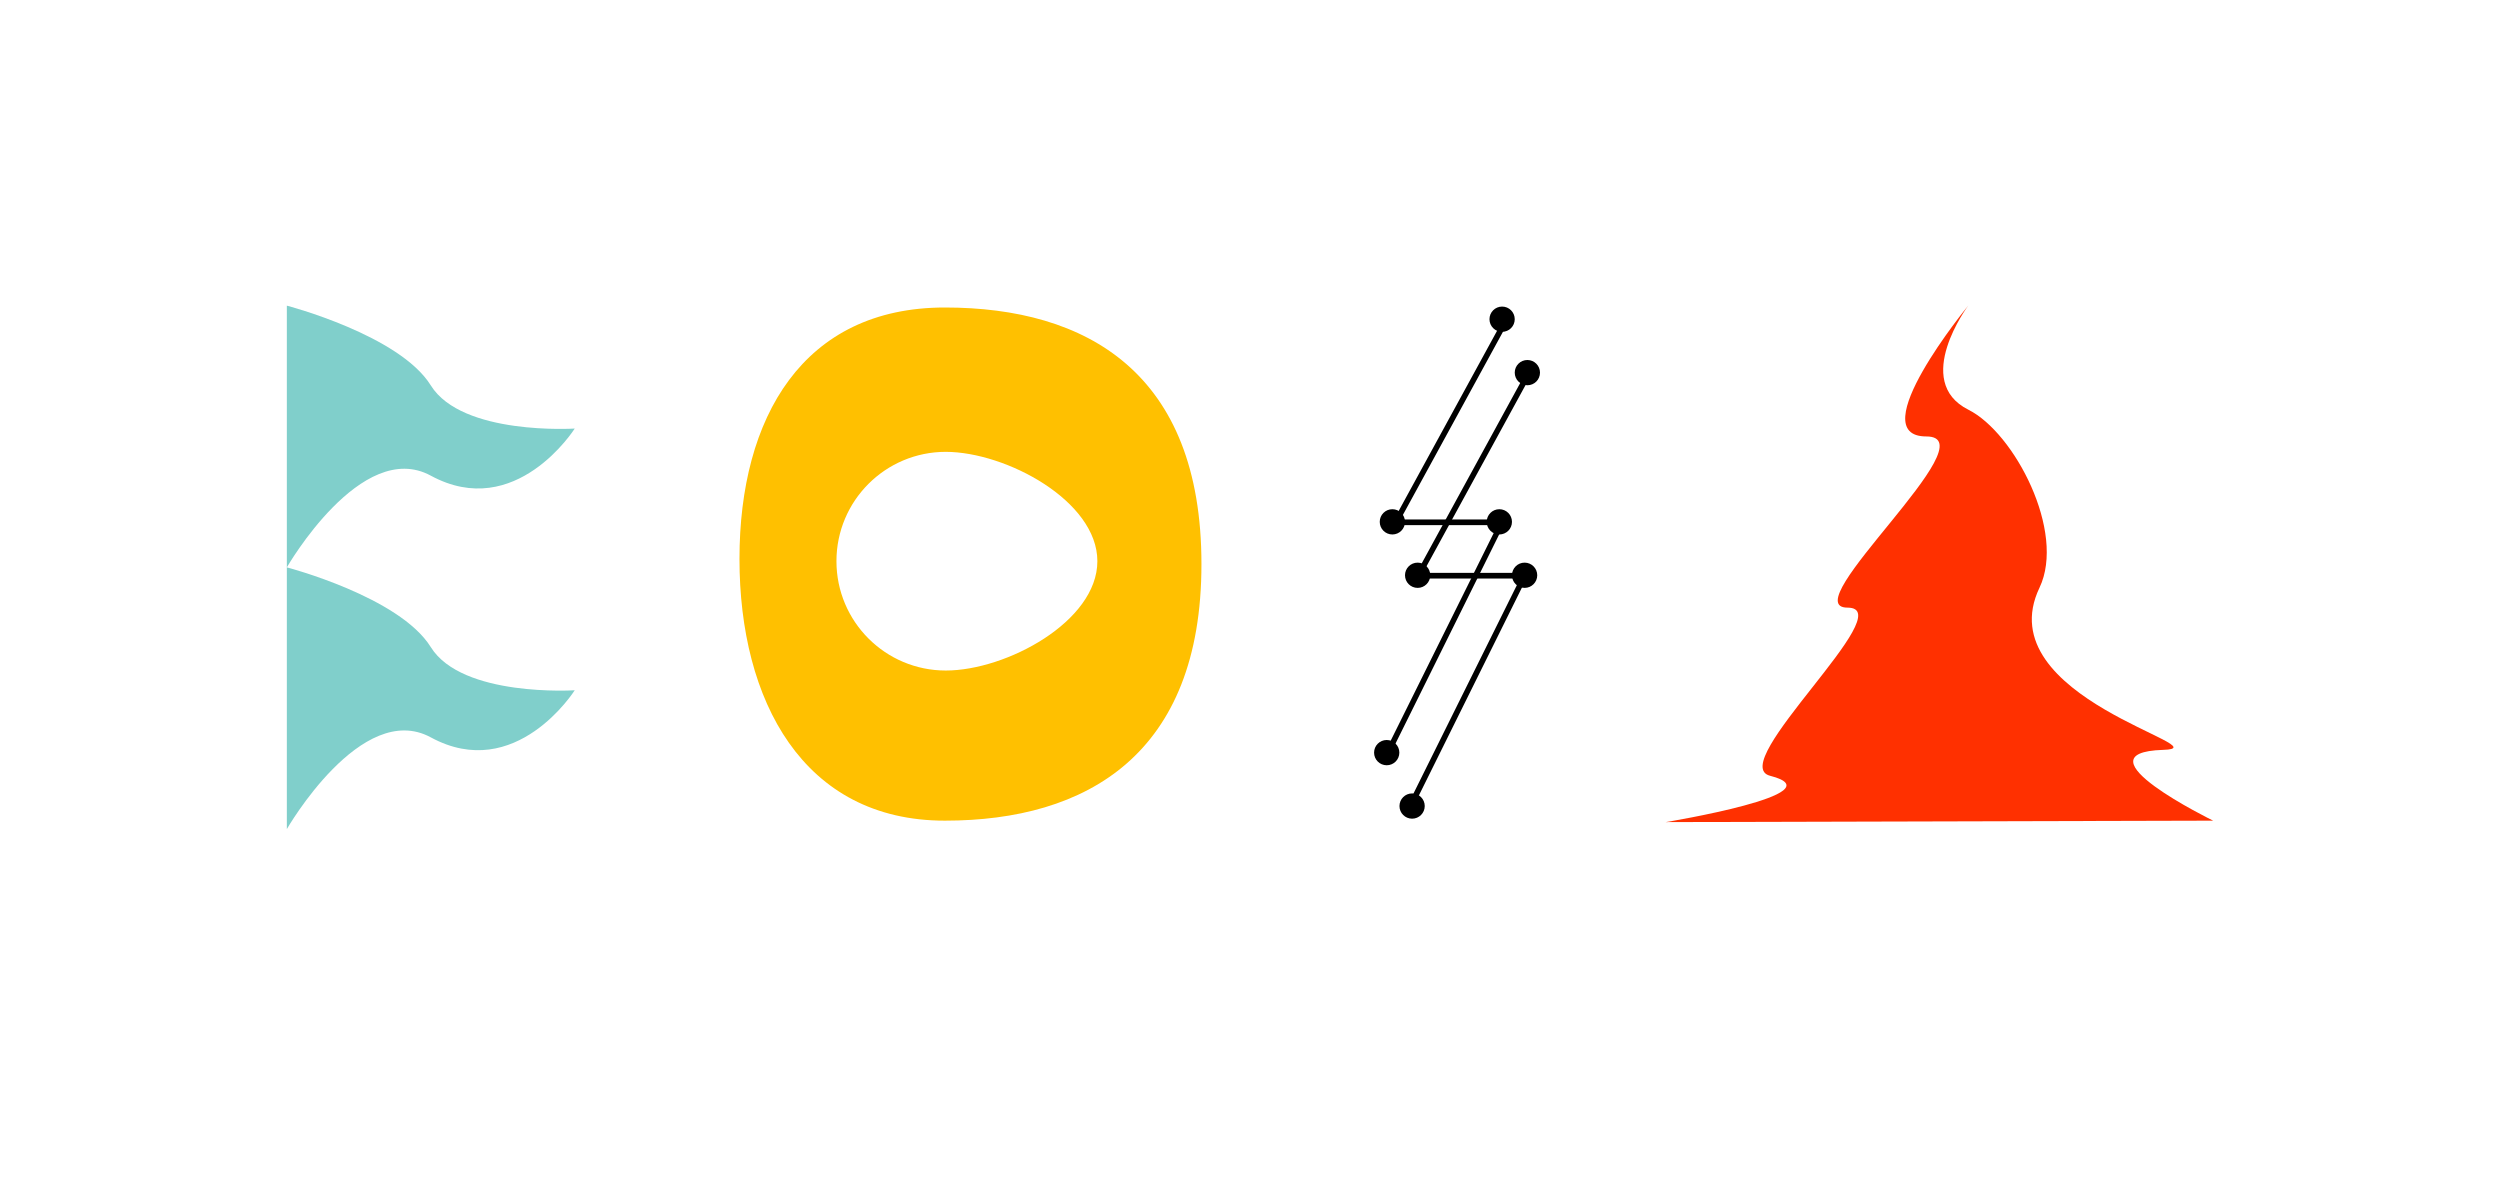
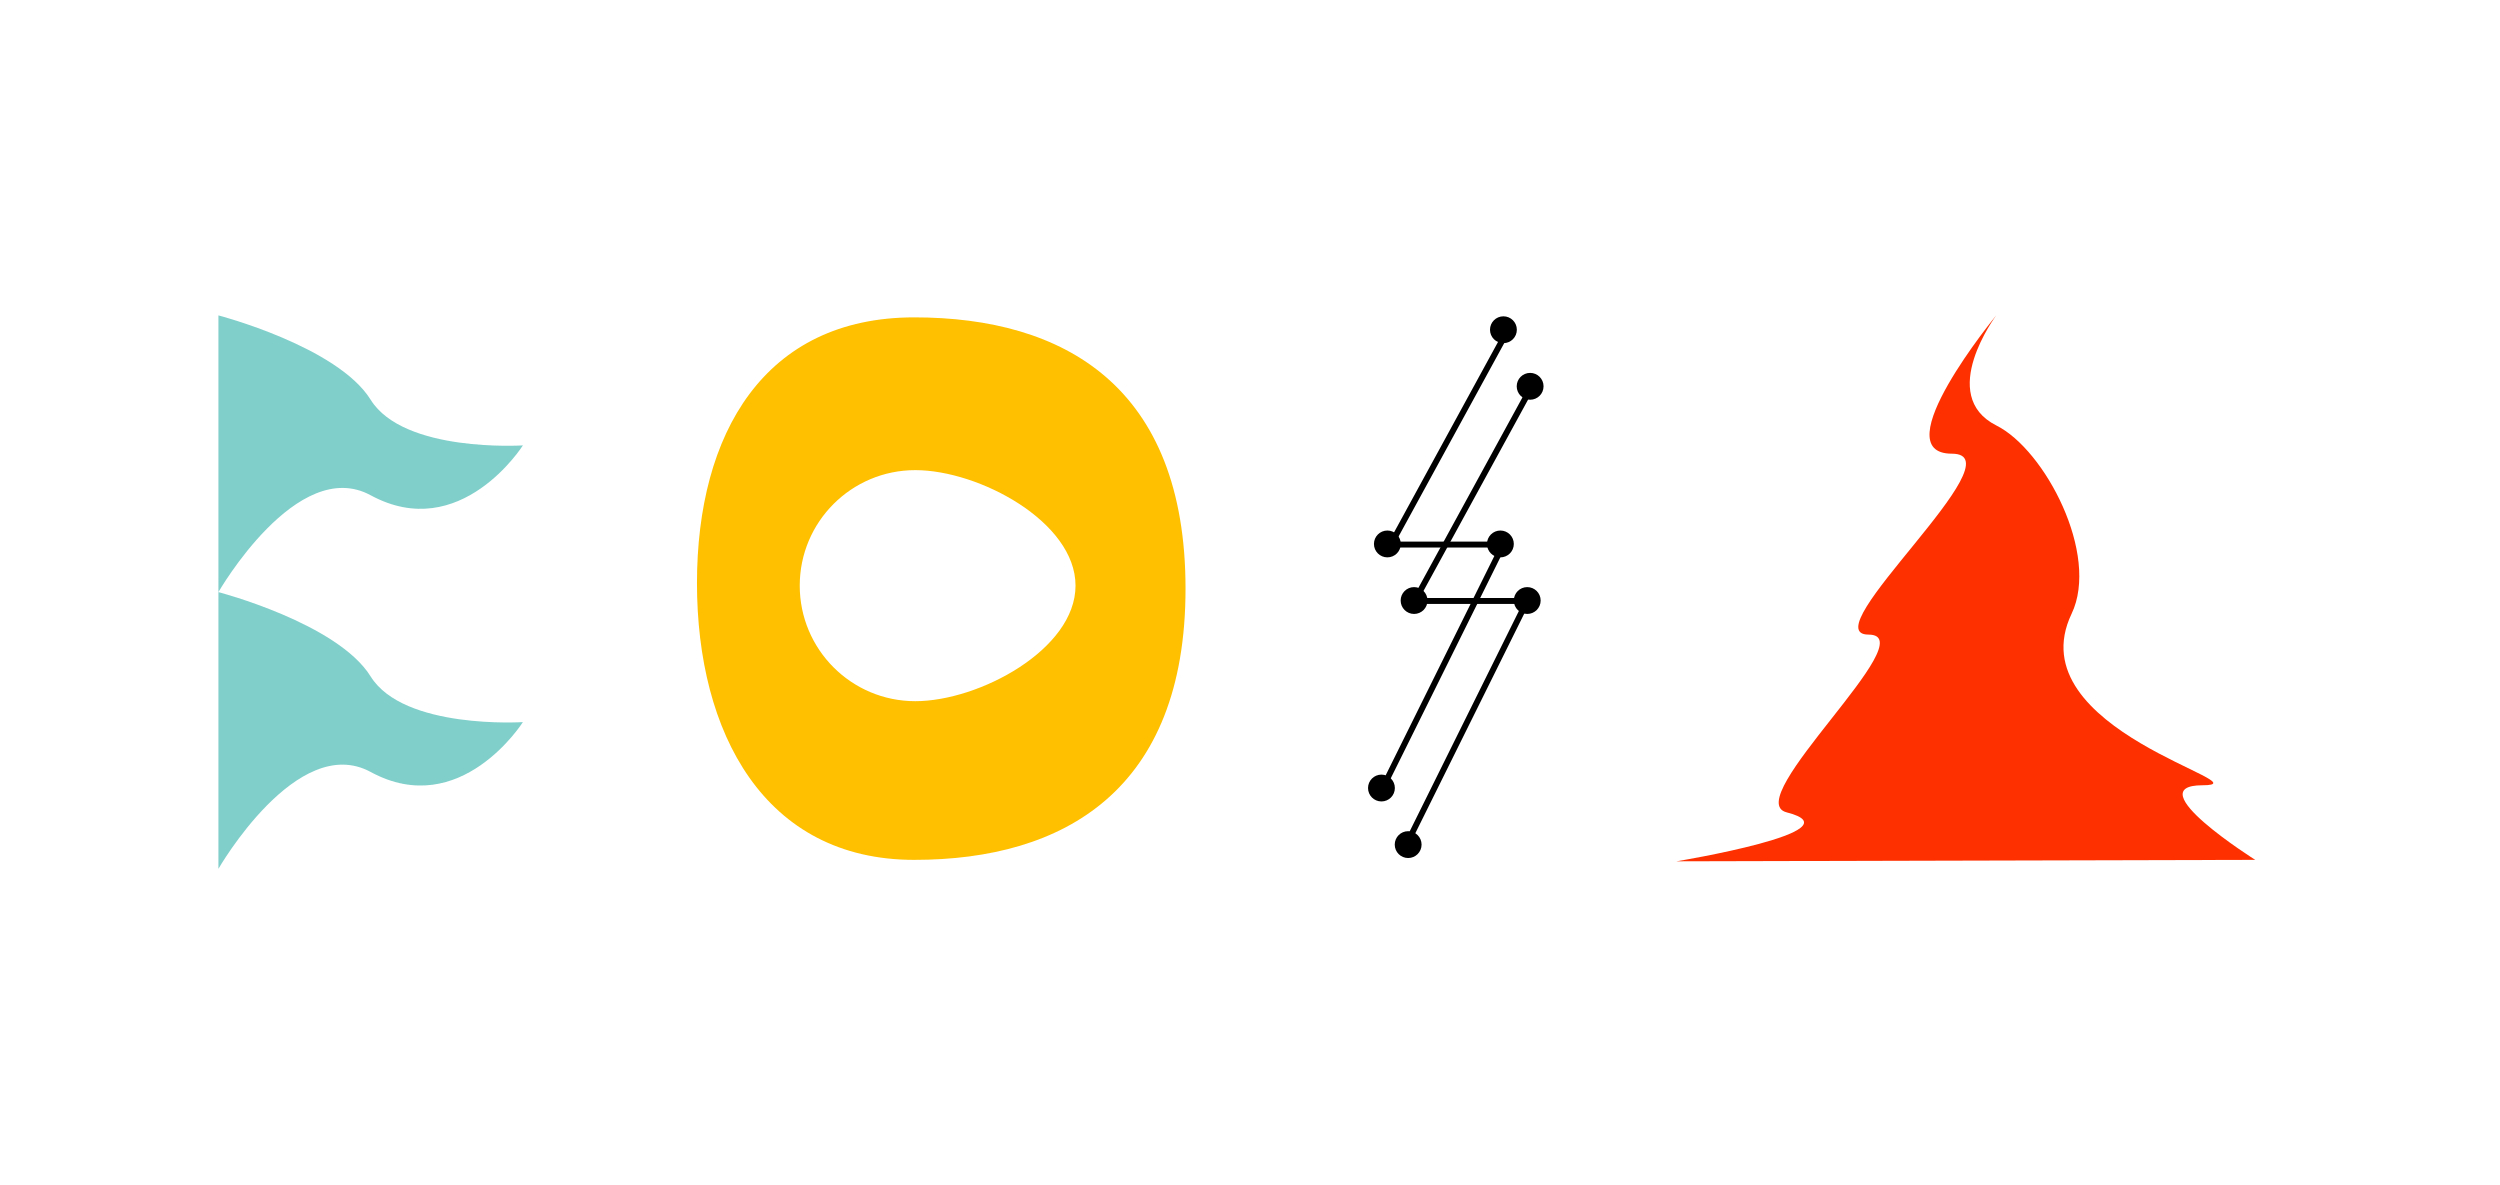
<svg xmlns="http://www.w3.org/2000/svg" version="1.1" id="logo" x="0px" y="0px" viewBox="2 1.5 1900 900" enable-background="new 2 1.5 1900 900" xml:space="preserve">
  <g id="letters">
    <g id="id:A_x3B_">
-       <path fill="#FF3000" d="M1684,625.2l-416,1.1c0,0,132-21.7,79.3-35.2c-34.7-8.8,100.7-127.8,58.8-127.8s109.6-130.1,59.9-130.1    s31.9-99.5,31.9-99.5s-43,57.6,0.1,79.2c34.9,17.5,74.3,92.8,54,135.3c-40,83.8,141,121.9,94,123.2    C1578,573.5,1684,625.2,1684,625.2z" />
+       <path fill="#FF3000" d="M1716,655l-439.9,1.1c0,0,139.6-23,83.8-37.2c-36.7-9.3,106.4-135.1,62.2-135.1    c-44.2,0,115.9-137.5,63.3-137.5s33.8-105.2,33.8-105.2s-45.5,60.9,0.1,83.8c36.9,18.5,78.6,98.1,57.1,143.1    c-42.3,88.6,149.1,130.3,99.4,130.3C1626.1,598.4,1716,655,1716,655z" />
    </g>
    <g id="id:SS_x3B_">
      <g id="s2">
        <g>
-           <circle cx="1075.2" cy="614.1" r="9.6" />
+           <circle cx="1072.2" cy="643.4" r="10.2" />
        </g>
        <g>
-           <circle cx="1160.7" cy="438.7" r="9.6" />
+           <circle cx="1162.7" cy="457.9" r="10.2" />
        </g>
        <g>
-           <circle cx="1079.4" cy="438.7" r="9.6" />
+           <circle cx="1076.7" cy="457.9" r="10.2" />
        </g>
        <g>
-           <circle cx="1162.8" cy="284.7" r="9.6" />
+           <circle cx="1164.9" cy="295.1" r="10.2" />
        </g>
        <g>
-           <polygon points="1077.3,612.2 1073.4,610.3 1157.3,441.2 1076.2,441.2 1163.1,282.1 1166.9,284.1 1083.4,436.9 1164.2,436.9           " />
+           <polygon points="1074.4,641.3 1070.4,639.3 1159,460.5 1073.3,460.5 1165.2,292.3 1169.2,294.5 1080.9,456 1166.3,456     " />
        </g>
      </g>
      <g id="s1">
        <g>
-           <circle cx="1055.9" cy="573.5" r="9.6" />
+           <circle cx="1051.9" cy="600.4" r="10.2" />
        </g>
        <g>
-           <circle cx="1060.2" cy="398.1" r="9.6" />
+           <circle cx="1056.4" cy="414.9" r="10.2" />
        </g>
        <g>
-           <circle cx="1141.5" cy="398.1" r="9.6" />
+           <circle cx="1142.3" cy="414.9" r="10.2" />
        </g>
        <g>
-           <circle cx="1143.6" cy="244.1" r="9.6" />
+           <circle cx="1144.6" cy="252.1" r="10.2" />
        </g>
        <g>
-           <polygon points="1060.1,571.6 1056.3,569.7 1140.2,400.6 1059.1,400.6 1146,241.5 1149.8,243.5 1066.3,396.3 1147,396.3     " />
+           <polygon points="1056.3,598.4 1052.3,596.4 1140.9,417.6 1055.2,417.6 1147.1,249.3 1151.1,251.5 1062.8,413.1 1148.2,413.1           " />
        </g>
      </g>
    </g>
-     <path id="id:O" fill="#FFC000" d="M720.1,235.2c-107.7,0-156.1,83.4-156.1,191.1s48.4,198.9,156.1,198.9s195-50.2,195-195   C915.1,284.7,827.8,235.2,720.1,235.2z M720.8,511.1c-45.9,0-83.1-37.2-83.1-83.1c0-45.9,37.2-83.1,83.1-83.1   C766.7,345,836,382.2,836,428C836,473.9,766.7,511.1,720.8,511.1z" />
+     <path id="id:O" fill="#FFC000" d="M696.8,242.7c-113.9,0-165.1,88.2-165.1,202S582.9,655,696.8,655S903,602,903,448.9   C903,295.1,810.7,242.7,696.8,242.7z M697.6,534.4c-48.5,0-87.8-39.3-87.8-87.8s39.3-87.8,87.8-87.8c48.5,0,121.8,39.3,121.8,87.8   S746.1,534.4,697.6,534.4z" />
    <g id="id:B_x3B_transparency:0_x3B_">
      <g>
-         <path fill="#80CFCB" d="M220,432.7V233.8c0,0,85.6,22.3,109.4,60.6s109.4,32.8,109.4,32.8S394,398.1,329.4,363     C276.6,334.3,220,432.7,220,432.7z" />
+         <path fill="#80CFCB" d="M168,451.5V241.2c0,0,90.5,23.6,115.7,64.1s115.7,34.7,115.7,34.7s-47.4,75-115.7,37.9     C227.8,347.5,168,451.5,168,451.5z" />
      </g>
      <g id="id:B_x3B_transparency:0_x3B__1_">
        <g>
-           <path fill="#80CFCB" d="M220,631.6V432.7c0,0,85.6,22.3,109.4,60.6s109.4,32.8,109.4,32.8S394,597,329.4,561.9      C276.6,533.2,220,631.6,220,631.6z" />
+           <path fill="#80CFCB" d="M168,661.8V451.5c0,0,90.5,23.6,115.7,64.1s115.7,34.7,115.7,34.7s-47.4,75-115.7,37.9      C227.8,557.8,168,661.8,168,661.8z" />
        </g>
      </g>
    </g>
  </g>
</svg>
